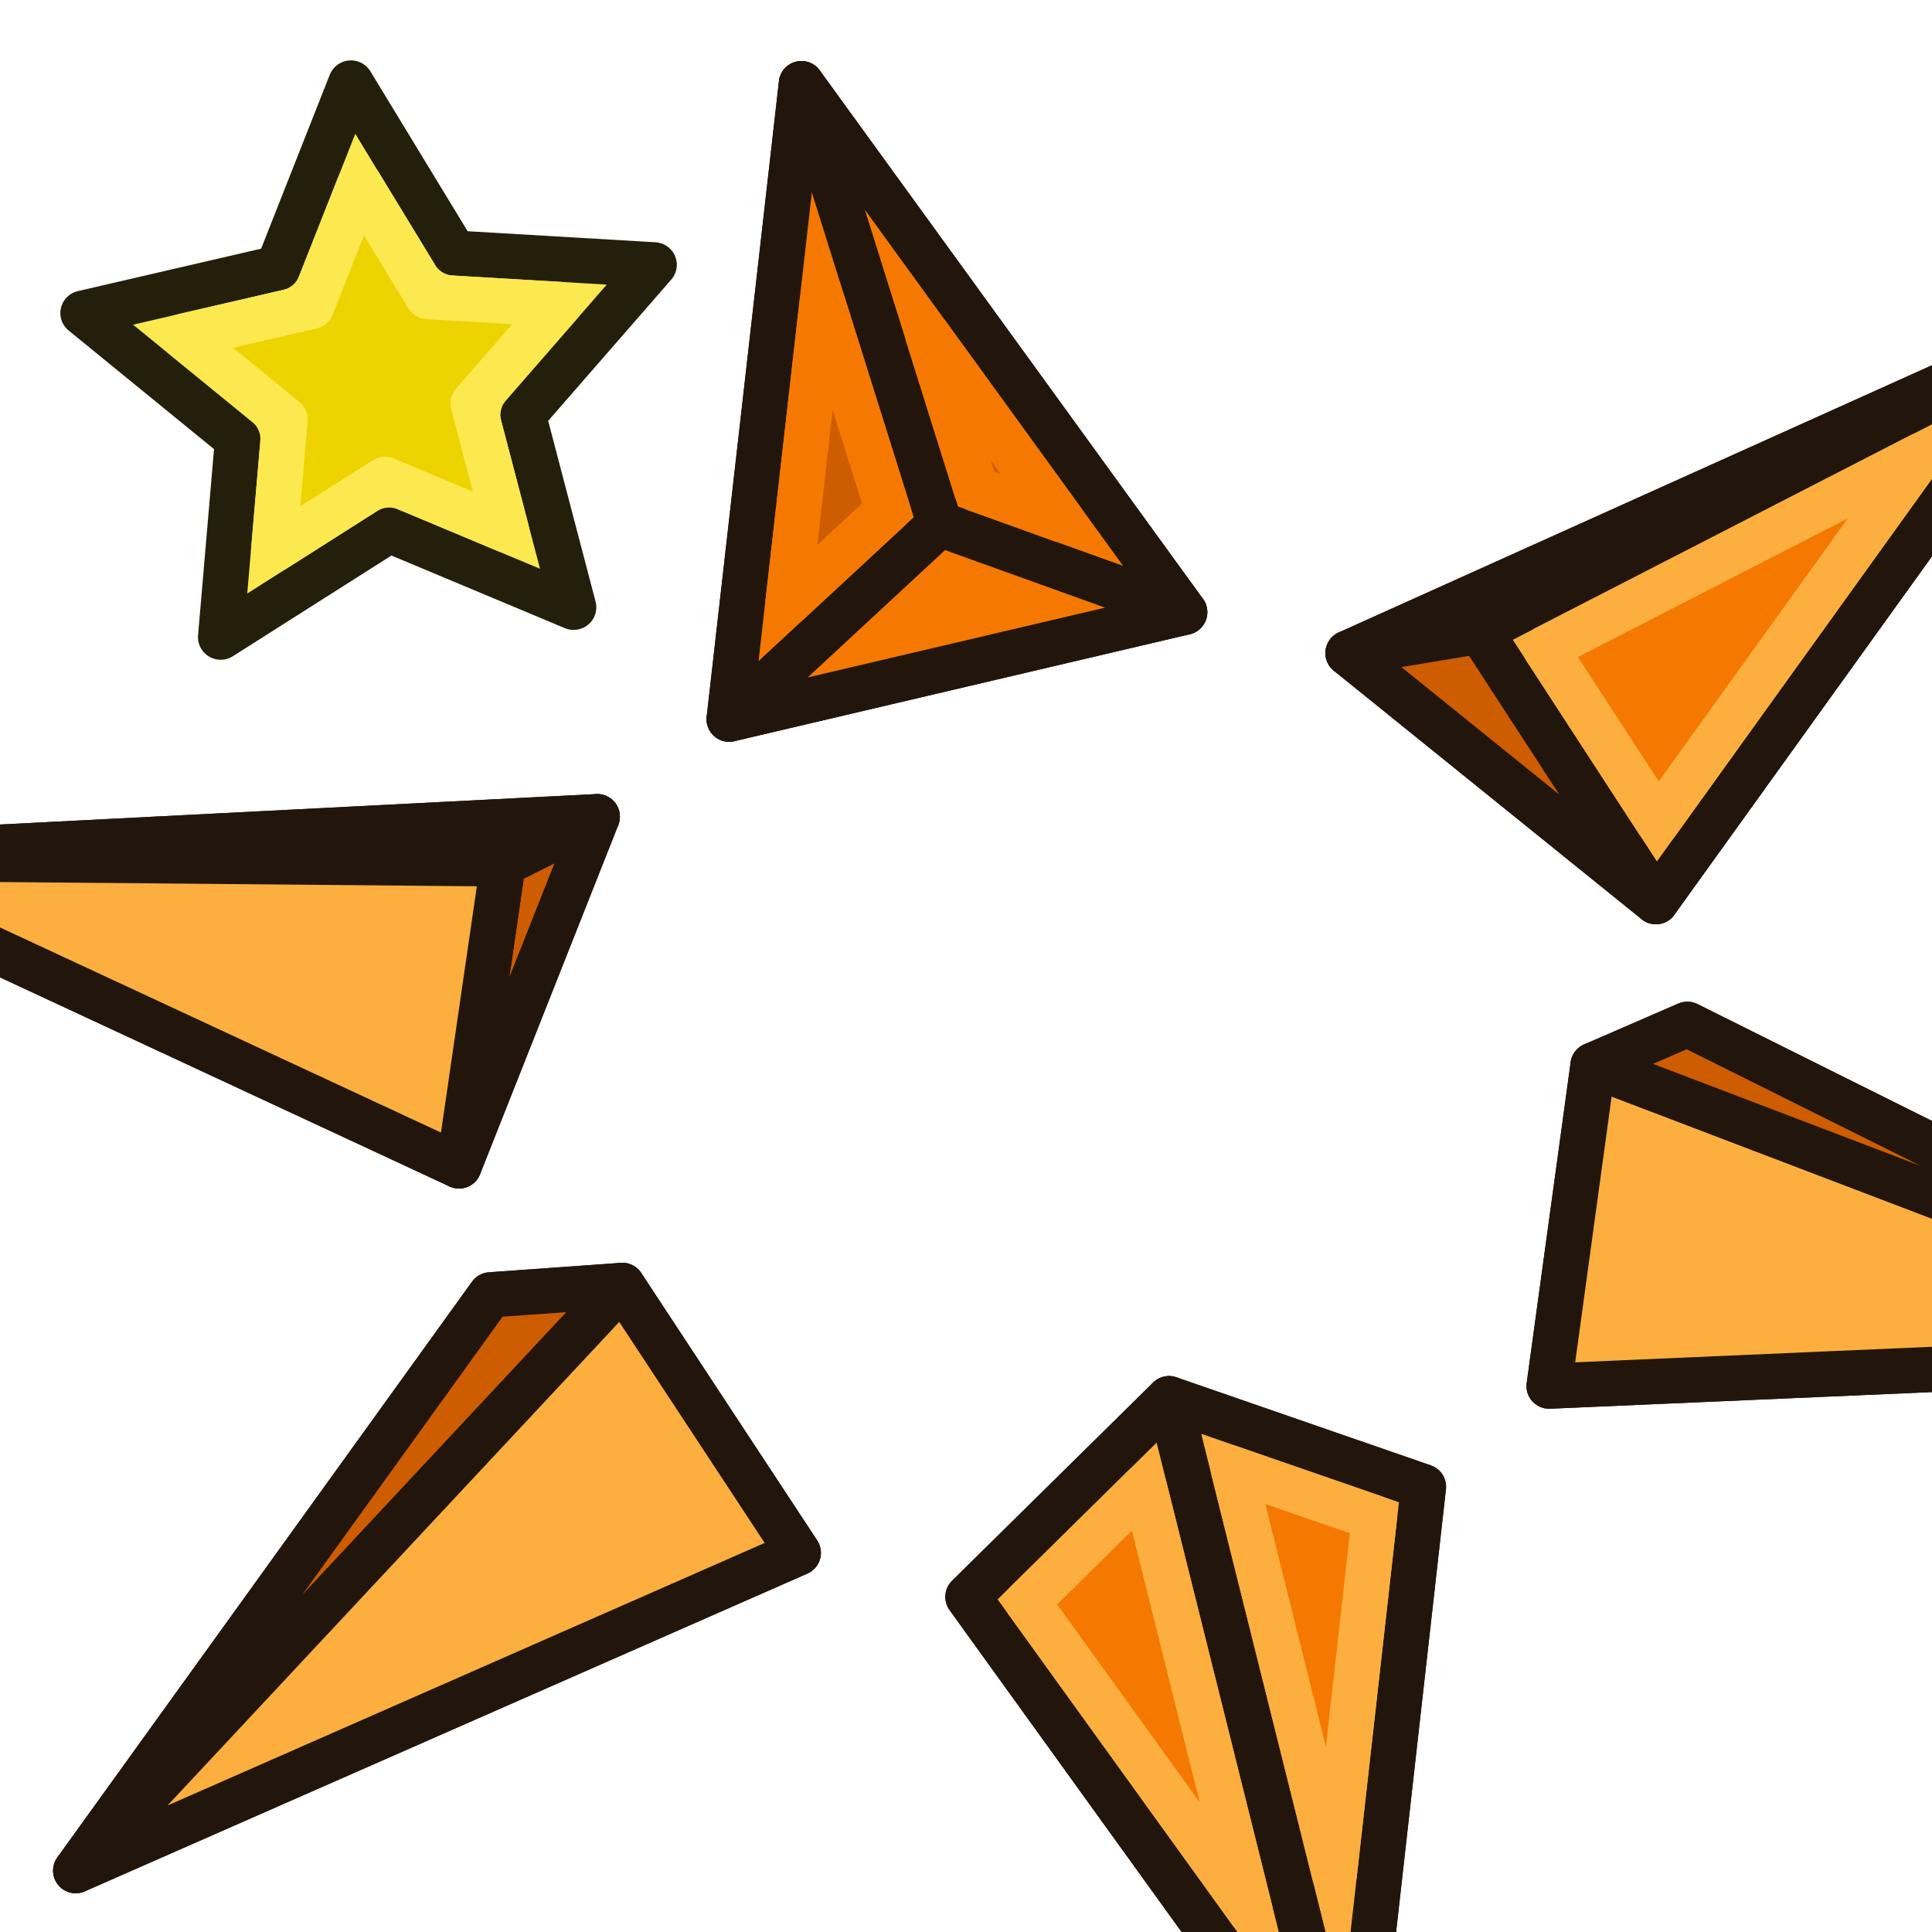
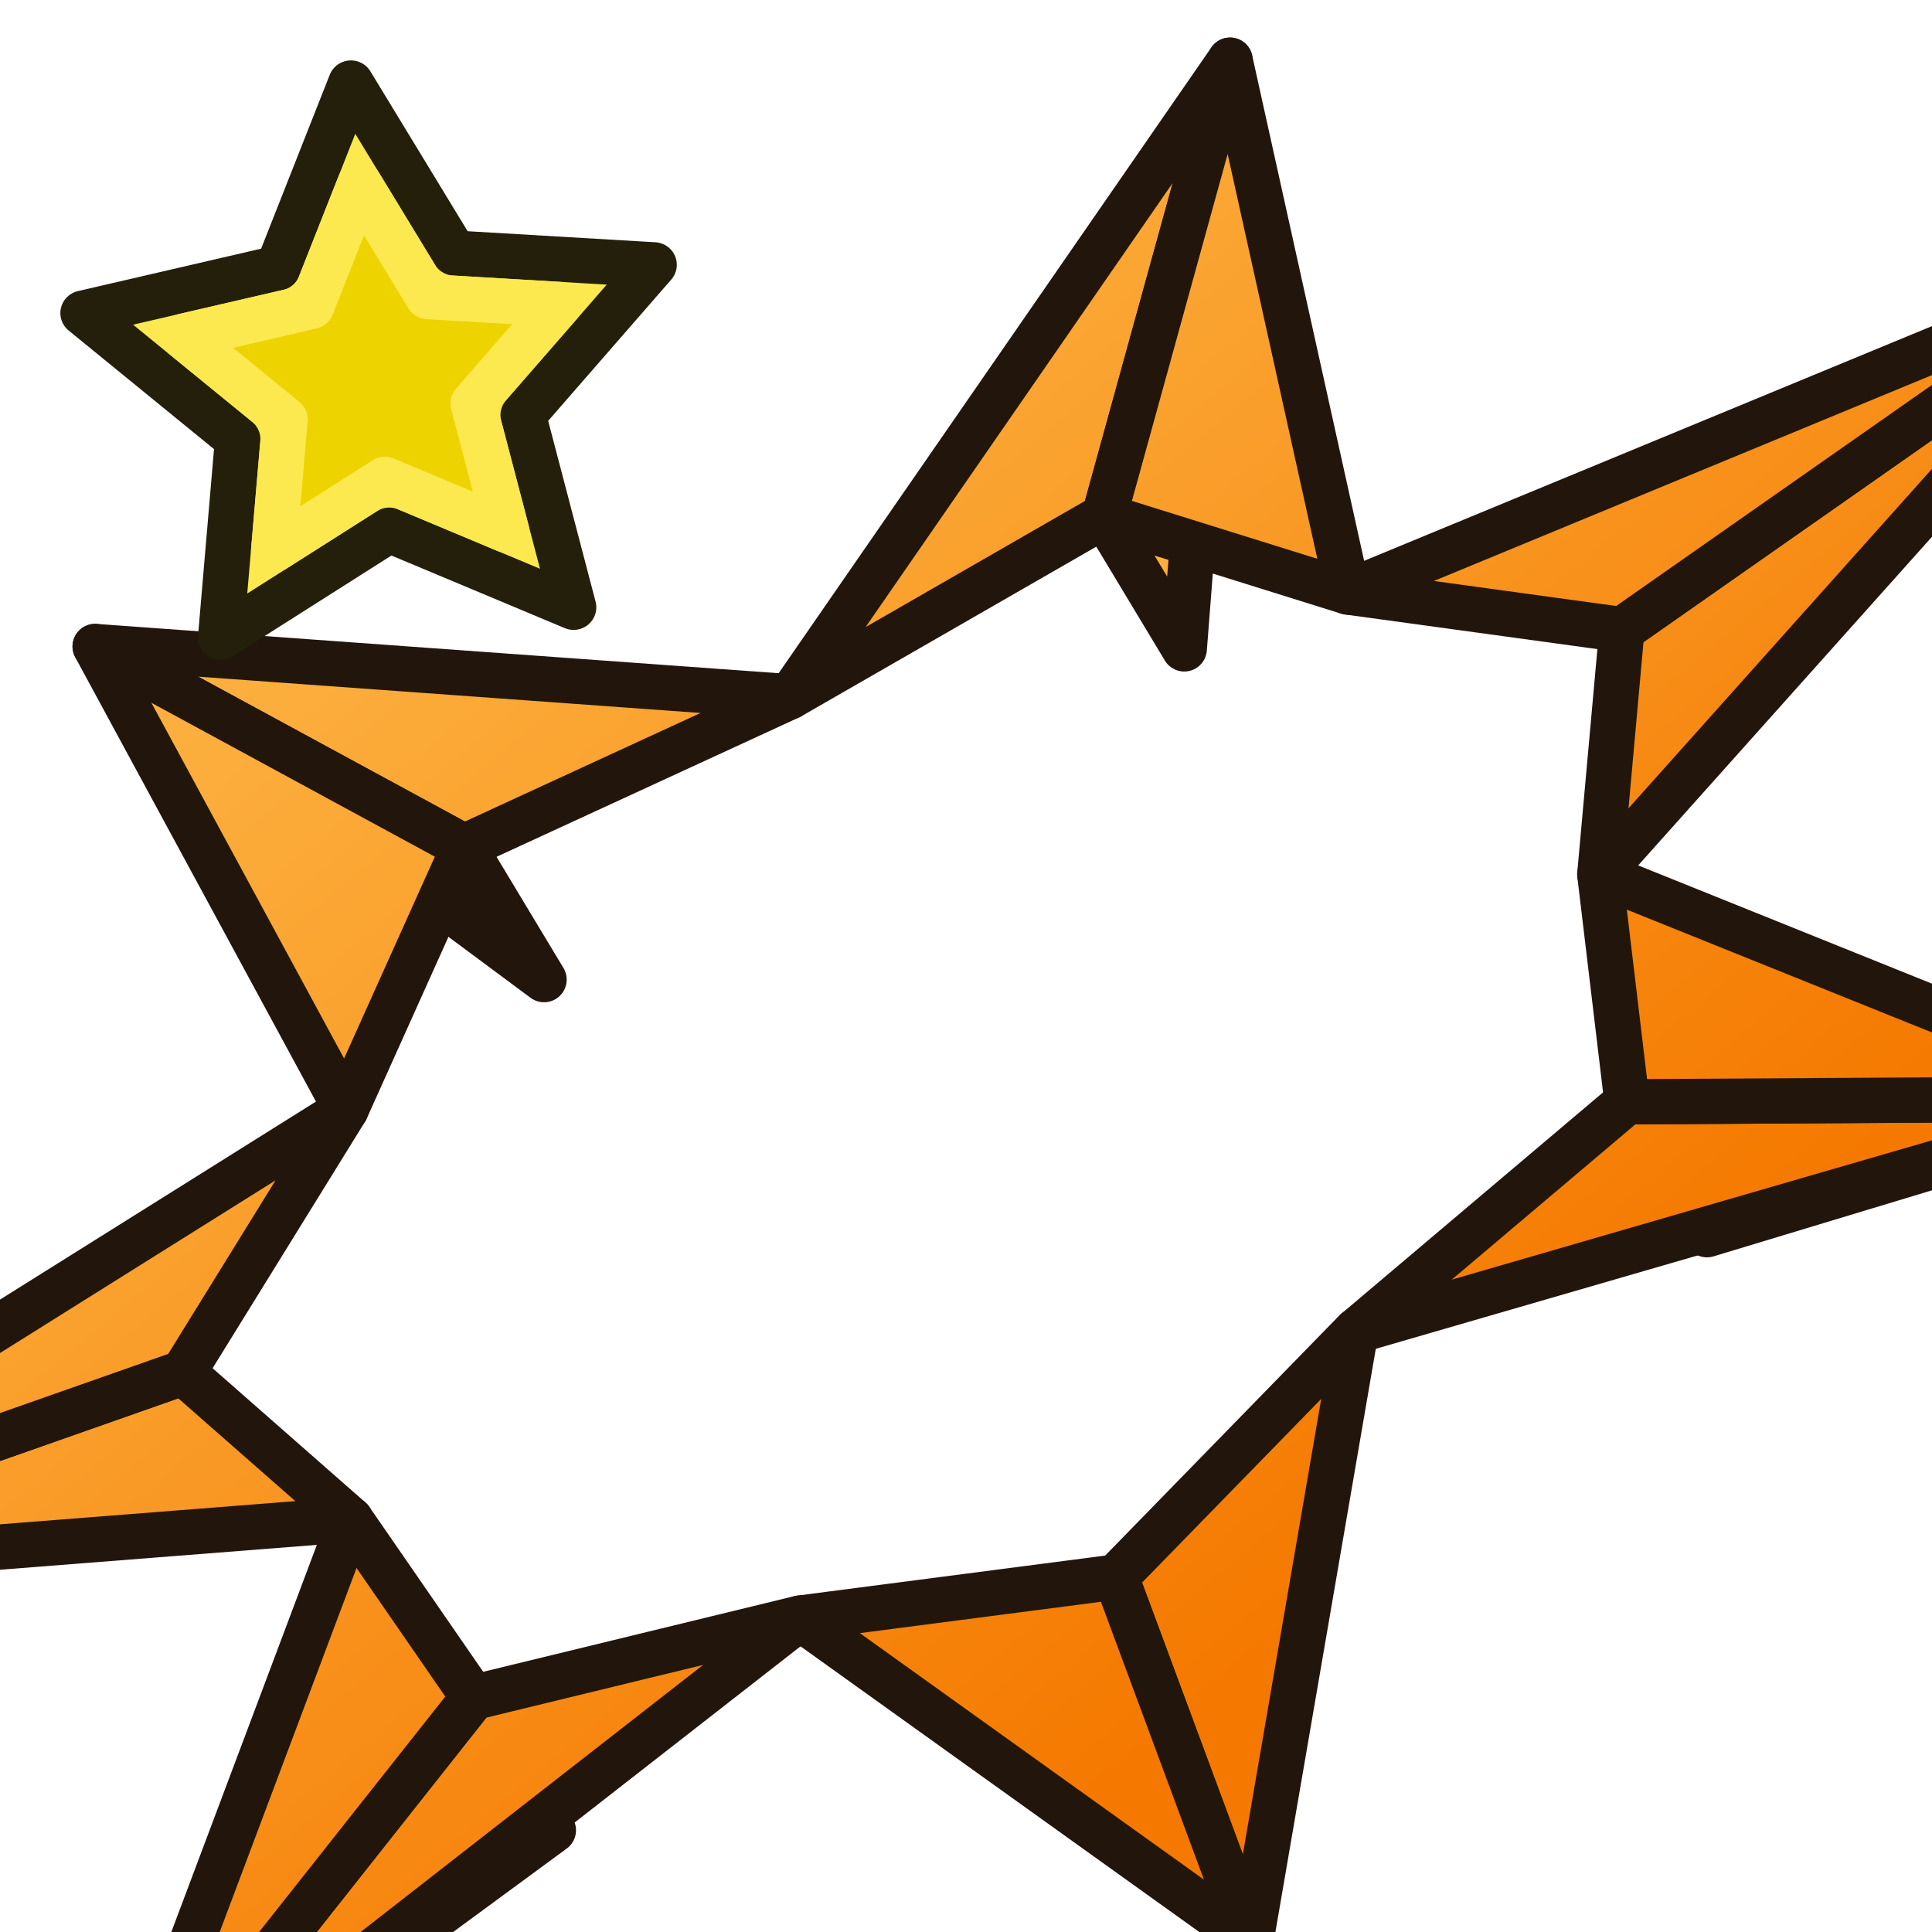
<svg xmlns="http://www.w3.org/2000/svg" xmlns:xlink="http://www.w3.org/1999/xlink" width="64" height="64" id="svg2869" version="1.1" viewBox="0 0 64 64">
  <defs id="defs2871">
+     <linearGradient id="linearGradient6">
+       <stop style="stop-color:#f57900;stop-opacity:1" offset="0" id="stop7" />
+       <stop style="stop-color:#fcaf3e;stop-opacity:1" offset="1" id="stop8" />
+     </linearGradient>
    <linearGradient id="swatch74">
      <stop style="stop-color:#000000;stop-opacity:1;" offset="0" id="stop74" />
    </linearGradient>
    <linearGradient id="linearGradient5">
      <stop style="stop-color:#ef2929;stop-opacity:1;" offset="0" id="stop19" />
      <stop style="stop-color:#ef2929;stop-opacity:0;" offset="1" id="stop20" />
    </linearGradient>
    <linearGradient id="swatch18">
      <stop style="stop-color:#ef2929;stop-opacity:1;" offset="0" id="stop18" />
    </linearGradient>
    <linearGradient id="swatch15">
      <stop style="stop-color:#3d0000;stop-opacity:1;" offset="0" id="stop15" />
    </linearGradient>
    <linearGradient id="linearGradient5-1">
      <stop style="stop-color:#ef2929;stop-opacity:1;" offset="0" id="stop5" />
      <stop style="stop-color:#ef2929;stop-opacity:0;" offset="1" id="stop6" />
    </linearGradient>
    <linearGradient id="linearGradient3836-9">
      <stop style="stop-color:#a40000;stop-opacity:1" offset="0" id="stop3838-8" />
      <stop style="stop-color:#ef2929;stop-opacity:1" offset="1" id="stop3840-1" />
    </linearGradient>
    <linearGradient y2="21.837" x2="47.502" y1="51.18" x1="53.897" gradientTransform="translate(0,-4)" gradientUnits="userSpaceOnUse" id="linearGradient1905" xlink:href="#linearGradient3777" />
    <linearGradient id="linearGradient3777">
      <stop style="stop-color:#204a87;stop-opacity:1" offset="0" id="stop3779" />
      <stop style="stop-color:#3465a4;stop-opacity:1" offset="1" id="stop3781" />
    </linearGradient>
    <linearGradient y2="21.311" x2="17.329" y1="55.718" x1="22.117" gradientTransform="translate(0,-4)" gradientUnits="userSpaceOnUse" id="linearGradient1907" xlink:href="#linearGradient3767" />
    <linearGradient id="linearGradient3767">
      <stop style="stop-color:#3465a4;stop-opacity:1" offset="0" id="stop3769" />
      <stop style="stop-color:#729fcf;stop-opacity:1" offset="1" id="stop3771" />
    </linearGradient>
    <linearGradient id="linearGradient3143">
      <stop style="stop-color:#729fcf;stop-opacity:1" offset="0" id="stop3145" />
      <stop style="stop-color:#3465a4;stop-opacity:1" offset="1" id="stop3147" />
    </linearGradient>
+     <linearGradient xlink:href="#linearGradient6" id="linearGradient17" gradientUnits="userSpaceOnUse" x1="1551.812" y1="1123.86" x2="1534.953" y2="1014.588" gradientTransform="matrix(0.3598756,-0.2175906,0.2164168,0.3595813,-752.6754,-17.66511)" />
+     <linearGradient xlink:href="#linearGradient6" id="linearGradient22" gradientUnits="userSpaceOnUse" gradientTransform="matrix(0.3598756,-0.2175906,0.2164168,0.3595813,-752.6754,-17.66511)" x1="1551.812" y1="1123.86" x2="1534.953" y2="1014.588" />
+     <linearGradient xlink:href="#linearGradient6" id="linearGradient23" gradientUnits="userSpaceOnUse" gradientTransform="matrix(0.3598756,-0.2175906,0.2164168,0.3595813,-752.6754,-17.66511)" x1="1551.812" y1="1123.86" x2="1534.953" y2="1014.588" />
+     <linearGradient xlink:href="#linearGradient6" id="linearGradient24" gradientUnits="userSpaceOnUse" gradientTransform="matrix(0.3598756,-0.2175906,0.2164168,0.3595813,-752.6754,-17.66511)" x1="1551.812" y1="1123.86" x2="1534.953" y2="1014.588" />
+     <linearGradient xlink:href="#linearGradient6" id="linearGradient25" gradientUnits="userSpaceOnUse" gradientTransform="matrix(0.3598756,-0.2175906,0.2164168,0.3595813,-752.6754,-17.66511)" x1="1551.812" y1="1123.86" x2="1534.953" y2="1014.588" />
+     <linearGradient xlink:href="#linearGradient6" id="linearGradient26" gradientUnits="userSpaceOnUse" gradientTransform="matrix(0.3598756,-0.2175906,0.2164168,0.3595813,-752.6754,-17.66511)" x1="1551.812" y1="1123.86" x2="1534.953" y2="1014.588" />
+     <linearGradient xlink:href="#linearGradient6" id="linearGradient27" gradientUnits="userSpaceOnUse" gradientTransform="matrix(0.3598756,-0.2175906,0.2164168,0.3595813,-752.6754,-17.66511)" x1="1551.812" y1="1123.86" x2="1534.953" y2="1014.588" />
+     <linearGradient xlink:href="#linearGradient6" id="linearGradient28" gradientUnits="userSpaceOnUse" gradientTransform="matrix(0.3598756,-0.2175906,0.2164168,0.3595813,-752.6754,-17.66511)" x1="1551.812" y1="1123.86" x2="1534.953" y2="1014.588" />
+     <linearGradient xlink:href="#linearGradient6" id="linearGradient29" gradientUnits="userSpaceOnUse" gradientTransform="matrix(0.3598756,-0.2175906,0.2164168,0.3595813,-752.6754,-17.66511)" x1="1551.812" y1="1123.86" x2="1534.953" y2="1014.588" />
+     <linearGradient xlink:href="#linearGradient6" id="linearGradient30" gradientUnits="userSpaceOnUse" gradientTransform="matrix(0.3598756,-0.2175906,0.2164168,0.3595813,-752.6754,-17.66511)" x1="1551.812" y1="1123.86" x2="1534.953" y2="1014.588" />
+     <linearGradient xlink:href="#linearGradient6" id="linearGradient31" gradientUnits="userSpaceOnUse" gradientTransform="matrix(0.3598756,-0.2175906,0.2164168,0.3595813,-752.6754,-17.66511)" x1="1551.812" y1="1123.86" x2="1534.953" y2="1014.588" />
+     <linearGradient xlink:href="#linearGradient6" id="linearGradient32" gradientUnits="userSpaceOnUse" gradientTransform="matrix(0.3598756,-0.2175906,0.2164168,0.3595813,-752.6754,-17.66511)" x1="1551.812" y1="1123.86" x2="1534.953" y2="1014.588" />
+     <linearGradient xlink:href="#linearGradient6" id="linearGradient33" gradientUnits="userSpaceOnUse" gradientTransform="matrix(0.3598756,-0.2175906,0.2164168,0.3595813,-752.6754,-17.66511)" x1="1551.812" y1="1123.86" x2="1534.953" y2="1014.588" />
+     <linearGradient xlink:href="#linearGradient6" id="linearGradient34" gradientUnits="userSpaceOnUse" gradientTransform="matrix(0.3598756,-0.2175906,0.2164168,0.3595813,-752.6754,-17.66511)" x1="1551.812" y1="1123.86" x2="1534.953" y2="1014.588" />
  </defs>
-   <g id="layer1">
-     <g id="g93" transform="matrix(-0.9694552,0,0,0.9696498,114.3391,-17.70709)" style="stroke-width:1.031">
-       <path id="path3869" d="M 37.85,64.433 65.009,65.615 63.506,54.653 60.285,53.255 Z" style="fill:none;stroke:#22160c;stroke-width:1.547;stroke-linecap:round;stroke-linejoin:round;stroke-miterlimit:4;stroke-dasharray:none;stroke-opacity:1" />
-       <path id="path3065" d="M 63.506,54.653 65.009,65.615 37.85,64.433 Z" style="fill:#fcaf3e;fill-opacity:1;stroke:#22160c;stroke-width:1.547;stroke-linecap:round;stroke-linejoin:round;stroke-miterlimit:4;stroke-dasharray:none;stroke-opacity:1" />
-       <path id="path3067" d="M 63.506,54.653 60.285,53.255 37.85,64.433 Z" style="fill:#ce5c00;fill-opacity:1;stroke:#22160c;stroke-width:1.547;stroke-linecap:round;stroke-linejoin:round;stroke-miterlimit:4;stroke-dasharray:none;stroke-opacity:1" />
-       <path id="path3871" d="m 47.297,29.503 14.062,19.561 10.52,-8.491 z" style="fill:none;stroke:#22160c;stroke-width:1.547;stroke-linecap:round;stroke-linejoin:round;stroke-miterlimit:4;stroke-dasharray:none;stroke-opacity:1" />
-       <path id="path3071" d="M 61.359,49.064 47.297,29.503 67.37,39.821 Z" style="fill:#fcaf3e;fill-opacity:1;stroke:#22160c;stroke-width:1.547;stroke-linecap:round;stroke-linejoin:round;stroke-miterlimit:4;stroke-dasharray:none;stroke-opacity:1" />
-       <path id="path3073" d="M 67.37,39.821 47.297,29.503 71.879,40.573 Z" style="fill:#271f0a;fill-opacity:1;stroke:#22160c;stroke-width:1.547;stroke-linecap:round;stroke-linejoin:round;stroke-miterlimit:4;stroke-dasharray:none;stroke-opacity:1" />
-       <path id="path3075" d="M 61.359,49.064 71.879,40.573 67.37,39.821 Z" style="fill:#ce5c00;fill-opacity:1;stroke:#22160c;stroke-width:1.547;stroke-linecap:round;stroke-linejoin:round;stroke-miterlimit:4;stroke-dasharray:none;stroke-opacity:1" />
-       <path id="path3873" d="m 77.461,39.176 15.565,3.654 -2.469,-21.71 z" style="fill:none;stroke:#22160c;stroke-width:1.547;stroke-linecap:round;stroke-linejoin:round;stroke-miterlimit:4;stroke-dasharray:none;stroke-opacity:1" />
-       <path id="path3077" d="M 77.461,39.176 90.557,21.12 85.834,36.166 Z" style="fill:#f57900;fill-opacity:1;stroke:#22160c;stroke-width:1.547;stroke-linecap:round;stroke-linejoin:round;stroke-miterlimit:4;stroke-dasharray:none;stroke-opacity:1" />
-       <path id="path3079" d="m 77.461,39.176 15.565,3.654 -7.192,-6.664 z" style="fill:#f57900;fill-opacity:1;stroke:#22160c;stroke-width:1.547;stroke-linecap:round;stroke-linejoin:round;stroke-miterlimit:4;stroke-dasharray:none;stroke-opacity:1" />
-       <path id="path3085" d="m 85.834,36.166 7.192,6.664 -2.469,-21.71 z" style="fill:#f57900;fill-opacity:1;stroke:#22160c;stroke-width:1.547;stroke-linecap:round;stroke-linejoin:round;stroke-miterlimit:4;stroke-dasharray:none;stroke-opacity:1" />
-       <path id="path3875" d="m 97.534,46.162 4.723,11.93 22.65,-10.533 z" style="fill:none;stroke:#22160c;stroke-width:1.547;stroke-linecap:round;stroke-linejoin:round;stroke-miterlimit:4;stroke-dasharray:none;stroke-opacity:1" />
-       <path id="path3087" d="m 97.534,46.162 27.373,1.397 -24.153,0.215 z" style="fill:#ce5c00;fill-opacity:1;stroke:#22160c;stroke-width:1.547;stroke-linecap:round;stroke-linejoin:round;stroke-miterlimit:4;stroke-dasharray:none;stroke-opacity:1" />
-       <path id="path3089" d="m 97.534,46.162 4.723,11.93 -1.503,-10.318 z" style="fill:#ce5c00;fill-opacity:1;stroke:#22160c;stroke-width:1.547;stroke-linecap:round;stroke-linejoin:round;stroke-miterlimit:4;stroke-dasharray:none;stroke-opacity:1" />
-       <path id="path3091" d="m 102.258,58.092 22.65,-10.533 -24.153,0.215 z" style="fill:#fcaf3e;fill-opacity:1;stroke:#22160c;stroke-width:1.547;stroke-linecap:round;stroke-linejoin:round;stroke-miterlimit:4;stroke-dasharray:none;stroke-opacity:1" />
-       <path id="path3877" d="M 90.664,71.312 115.354,82.167 101.184,62.498 96.676,62.176 Z" style="fill:none;stroke:#22160c;stroke-width:1.547;stroke-linecap:round;stroke-linejoin:round;stroke-miterlimit:4;stroke-dasharray:none;stroke-opacity:1" />
-       <path id="path3093" d="M 96.676,62.176 115.354,82.167 101.184,62.498 Z" style="fill:#ce5c00;fill-opacity:1;stroke:#22160c;stroke-width:1.547;stroke-linecap:round;stroke-linejoin:round;stroke-miterlimit:4;stroke-dasharray:none;stroke-opacity:1" />
-       <path id="path3095" d="M 96.676,62.176 90.664,71.312 115.354,82.167 Z" style="fill:#fcaf3e;fill-opacity:1;stroke:#22160c;stroke-width:1.547;stroke-linecap:round;stroke-linejoin:round;stroke-miterlimit:4;stroke-dasharray:none;stroke-opacity:1" />
-       <path id="path3879" d="m 77.997,66.045 -8.695,3.009 2.469,21.925 13.096,-18.164 z" style="fill:none;stroke:#22160c;stroke-width:1.547;stroke-linecap:round;stroke-linejoin:round;stroke-miterlimit:4;stroke-dasharray:none;stroke-opacity:1" />
-       <path id="path3097" d="M 69.302,69.055 71.771,90.98 77.997,66.045 Z" style="fill:#fcaf3e;fill-opacity:1;stroke:#22160c;stroke-width:1.547;stroke-linecap:round;stroke-linejoin:round;stroke-miterlimit:4;stroke-dasharray:none;stroke-opacity:1" />
-       <path id="path3099" d="M 71.771,90.98 84.868,72.816 77.997,66.045 Z" style="fill:#fcaf3e;fill-opacity:1;stroke:#22160c;stroke-width:1.547;stroke-linecap:round;stroke-linejoin:round;stroke-miterlimit:4;stroke-dasharray:none;stroke-opacity:1" />
-       <path id="path88" d="M 21.701,47.527 18.244,61.363 16.875,49.197 Z" style="fill:#f57900;fill-opacity:1;stroke:#fcaf3e;stroke-width:1.547;stroke-linecap:round;stroke-linejoin:round;stroke-miterlimit:4;stroke-dasharray:none;stroke-opacity:1" transform="translate(54.10314,20.91599)" />
-       <path id="path89" d="m 24.74,48.135 3.992,3.936 -7.613,10.561 z" style="fill:#f57900;fill-opacity:1;stroke:#fcaf3e;stroke-width:1.547;stroke-linecap:round;stroke-linejoin:round;stroke-miterlimit:4;stroke-dasharray:none;stroke-opacity:1" transform="translate(54.10314,20.91599)" />
-       <path id="path90" d="m 32.137,8.789 -1.652,5.266 -2.93,1.053 z" style="fill:#ce5c00;fill-opacity:1;stroke:#f57900;stroke-width:1.547;stroke-linecap:round;stroke-linejoin:round;stroke-miterlimit:4;stroke-dasharray:none;stroke-opacity:1" transform="translate(54.10314,20.91599)" />
-       <path id="path91" d="M 35.742,7.637 36.914,17.945 33.5,14.781 Z" style="fill:#ce5c00;fill-opacity:1;stroke:#f57900;stroke-width:1.547;stroke-linecap:round;stroke-linejoin:round;stroke-miterlimit:4;stroke-dasharray:none;stroke-opacity:1" transform="translate(54.10314,20.91599)" />
-       <path id="path92" d="m -1.805,12.896 12.842,6.6 -3.846,5.914 z" style="fill:#f57900;fill-opacity:1;stroke:#fcaf3e;stroke-width:1.547;stroke-linecap:round;stroke-linejoin:round;stroke-miterlimit:4;stroke-dasharray:none;stroke-opacity:1" transform="translate(54.10314,20.91599)" />
-     </g>
+   <g id="g1">
+     <path d="M 40.747,1.994 26.167,23.08 36.58,17.092 Z" style="font-variation-settings:normal;opacity:1;vector-effect:none;fill:url(#linearGradient17);fill-opacity:1;fill-rule:evenodd;stroke:#22160c;stroke-width:1.5;stroke-linecap:round;stroke-linejoin:round;stroke-miterlimit:4;stroke-dasharray:none;stroke-dashoffset:0;stroke-opacity:1;-inkscape-stroke:none;stop-color:#000000;stop-opacity:1" id="path124" />
+     <path d="m 36.58,17.092 2.65,4.403 0.271,-3.488 z" style="fill:#fcaf3e;fill-rule:evenodd;stroke:#22160c;stroke-width:1.5;stroke-linecap:round;stroke-linejoin:round;stroke-dasharray:none;stroke-opacity:1" id="path123" />
+     <path d="m 40.747,1.994 -4.166,15.098 8.069,2.52 z" style="font-variation-settings:normal;opacity:1;vector-effect:none;fill:url(#linearGradient34);fill-opacity:1;fill-rule:evenodd;stroke:#22160c;stroke-width:1.5;stroke-linecap:round;stroke-linejoin:round;stroke-miterlimit:4;stroke-dasharray:none;stroke-dashoffset:0;stroke-opacity:1;-inkscape-stroke:none;stop-color:#000000;stop-opacity:1" id="path122" />
+     <path d="m 71.149,8.659 -17.422,12.198 -0.731,8.107 z" style="font-variation-settings:normal;opacity:1;vector-effect:none;fill:url(#linearGradient33);fill-opacity:1;fill-rule:evenodd;stroke:#22160c;stroke-width:1.5;stroke-linecap:round;stroke-linejoin:round;stroke-miterlimit:4;stroke-dasharray:none;stroke-dashoffset:0;stroke-opacity:1;-inkscape-stroke:none;stop-color:#000000;stop-opacity:1" id="path121" />
+     <path d="m 44.65,19.612 9.078,1.245 17.422,-12.198 z" style="font-variation-settings:normal;opacity:1;vector-effect:none;fill:url(#linearGradient32);fill-opacity:1;fill-rule:evenodd;stroke:#22160c;stroke-width:1.5;stroke-linecap:round;stroke-linejoin:round;stroke-miterlimit:4;stroke-dasharray:none;stroke-dashoffset:0;stroke-opacity:1;-inkscape-stroke:none;stop-color:#000000;stop-opacity:1" id="path120" />
+     <path d="m 71.453,36.393 -15.001,4.352 0.094,0.156 z" style="fill:#fcaf3e;fill-rule:evenodd;stroke:#22160c;stroke-width:1.5;stroke-linecap:round;stroke-linejoin:round;stroke-dasharray:none;stroke-opacity:1" id="path119" />
+     <path d="m 71.453,36.393 -17.557,0.105 -8.978,7.593 z" style="font-variation-settings:normal;opacity:1;vector-effect:none;fill:url(#linearGradient31);fill-opacity:1;fill-rule:evenodd;stroke:#22160c;stroke-width:1.5;stroke-linecap:round;stroke-linejoin:round;stroke-miterlimit:4;stroke-dasharray:none;stroke-dashoffset:0;stroke-opacity:1;-inkscape-stroke:none;stop-color:#000000;stop-opacity:1" id="path118" />
+     <path d="m 52.996,28.964 0.9,7.535 17.557,-0.105 z" style="font-variation-settings:normal;opacity:1;vector-effect:none;fill:url(#linearGradient30);fill-opacity:1;fill-rule:evenodd;stroke:#22160c;stroke-width:1.5;stroke-linecap:round;stroke-linejoin:round;stroke-miterlimit:4;stroke-dasharray:none;stroke-dashoffset:0;stroke-opacity:1;-inkscape-stroke:none;stop-color:#000000;stop-opacity:1" id="path117" />
+     <path d="m 36.965,52.241 4.472,12.061 3.479,-20.214 z" style="font-variation-settings:normal;opacity:1;vector-effect:none;fill:url(#linearGradient29);fill-opacity:1;fill-rule:evenodd;stroke:#22160c;stroke-width:1.5;stroke-linecap:round;stroke-linejoin:round;stroke-miterlimit:4;stroke-dasharray:none;stroke-dashoffset:0;stroke-opacity:1;-inkscape-stroke:none;stop-color:#000000;stop-opacity:1" id="path116" />
+     <path d="M 26.5,53.601 41.437,64.302 36.965,52.241 Z" style="font-variation-settings:normal;opacity:1;vector-effect:none;fill:url(#linearGradient28);fill-opacity:1;fill-rule:evenodd;stroke:#22160c;stroke-width:1.5;stroke-linecap:round;stroke-linejoin:round;stroke-miterlimit:4;stroke-dasharray:none;stroke-dashoffset:0;stroke-opacity:1;-inkscape-stroke:none;stop-color:#000000;stop-opacity:1" id="path115" />
+     <path d="M 18.061,60.182 3.703,71.379 18.331,60.63 Z" style="fill:#fcaf3e;fill-rule:evenodd;stroke:#22160c;stroke-width:1.5;stroke-linecap:round;stroke-linejoin:round;stroke-dasharray:none;stroke-opacity:1" id="path114" />
+     <path d="M 15.683,56.231 3.703,71.379 26.5,53.601 Z" style="font-variation-settings:normal;opacity:1;vector-effect:none;fill:url(#linearGradient27);fill-opacity:1;fill-rule:evenodd;stroke:#22160c;stroke-width:1.5;stroke-linecap:round;stroke-linejoin:round;stroke-miterlimit:4;stroke-dasharray:none;stroke-dashoffset:0;stroke-opacity:1;-inkscape-stroke:none;stop-color:#000000;stop-opacity:1" id="path113" />
+     <path d="M 11.613,50.336 3.703,71.379 15.683,56.231 Z" style="font-variation-settings:normal;opacity:1;vector-effect:none;fill:url(#linearGradient26);fill-opacity:1;fill-rule:evenodd;stroke:#22160c;stroke-width:1.5;stroke-linecap:round;stroke-linejoin:round;stroke-miterlimit:4;stroke-dasharray:none;stroke-dashoffset:0;stroke-opacity:1;-inkscape-stroke:none;stop-color:#000000;stop-opacity:1" id="path112" />
+     <path d="M 6.071,45.469 -13.336,52.294 11.613,50.336 Z" style="font-variation-settings:normal;opacity:1;vector-effect:none;fill:url(#linearGradient25);fill-opacity:1;fill-rule:evenodd;stroke:#22160c;stroke-width:1.5;stroke-linecap:round;stroke-linejoin:round;stroke-miterlimit:4;stroke-dasharray:none;stroke-dashoffset:0;stroke-opacity:1;-inkscape-stroke:none;stop-color:#000000;stop-opacity:1" id="path111" />
+     <path d="M 11.461,36.753 -13.336,52.294 6.071,45.469 Z" style="font-variation-settings:normal;opacity:1;vector-effect:none;fill:url(#linearGradient24);fill-opacity:1;fill-rule:evenodd;stroke:#22160c;stroke-width:1.5;stroke-linecap:round;stroke-linejoin:round;stroke-miterlimit:4;stroke-dasharray:none;stroke-dashoffset:0;stroke-opacity:1;-inkscape-stroke:none;stop-color:#000000;stop-opacity:1" id="path110" />
+     <path d="m 15.374,28.052 -0.819,1.825 3.467,2.574 z" style="fill:#fcaf3e;fill-rule:evenodd;stroke:#22160c;stroke-width:1.5;stroke-linecap:round;stroke-linejoin:round;stroke-dasharray:none;stroke-opacity:1" id="path109" />
+     <path d="M 3.152,21.416 15.374,28.052 26.167,23.08 Z" style="font-variation-settings:normal;opacity:1;vector-effect:none;fill:url(#linearGradient23);fill-opacity:1;fill-rule:evenodd;stroke:#22160c;stroke-width:1.5;stroke-linecap:round;stroke-linejoin:round;stroke-miterlimit:4;stroke-dasharray:none;stroke-dashoffset:0;stroke-opacity:1;-inkscape-stroke:none;stop-color:#000000;stop-opacity:1" id="path108" />
+     <path d="M 3.152,21.416 11.461,36.753 15.374,28.052 Z" style="font-variation-settings:normal;opacity:1;vector-effect:none;fill:url(#linearGradient22);fill-opacity:1;fill-rule:evenodd;stroke:#22160c;stroke-width:1.5;stroke-linecap:round;stroke-linejoin:round;stroke-miterlimit:4;stroke-dasharray:none;stroke-dashoffset:0;stroke-opacity:1;-inkscape-stroke:none;stop-color:#000000;stop-opacity:1" id="path107" />
    <g id="g51" transform="translate(-7.202454,-25.61512)">
      <path style="fill:#fce94f;fill-opacity:1;stroke:#231f0b;stroke-width:2.402;stroke-linecap:round;stroke-linejoin:round;stroke-miterlimit:4;stroke-dasharray:none;stroke-dashoffset:0;stroke-opacity:1" id="path3033" d="m 40.128,15.473 -6.919,7.997 2.665,10.233 -9.743,-4.109 -8.909,5.697 0.897,-10.536 -8.171,-6.712 10.298,-2.402 3.859,-9.845 5.467,9.051 z" transform="matrix(0.6267492,0,0,0.6224268,3.71954,24.75611)" />
      <path style="fill:#edd400;fill-opacity:1;stroke:#fce94f;stroke-width:2.402;stroke-linecap:round;stroke-linejoin:round;stroke-miterlimit:4;stroke-dasharray:none;stroke-dashoffset:0;stroke-opacity:1" id="path51" transform="matrix(0.6267492,0,0,0.6224268,3.71954,24.75611)" d="m 24.566,11.203 3.604,5.965 6.957,0.412 -4.561,5.271 1.758,6.748 -6.424,-2.709 -5.873,3.756 0.592,-6.947 -5.385,-4.426 6.787,-1.582 z" />
    </g>
  </g>
</svg>
